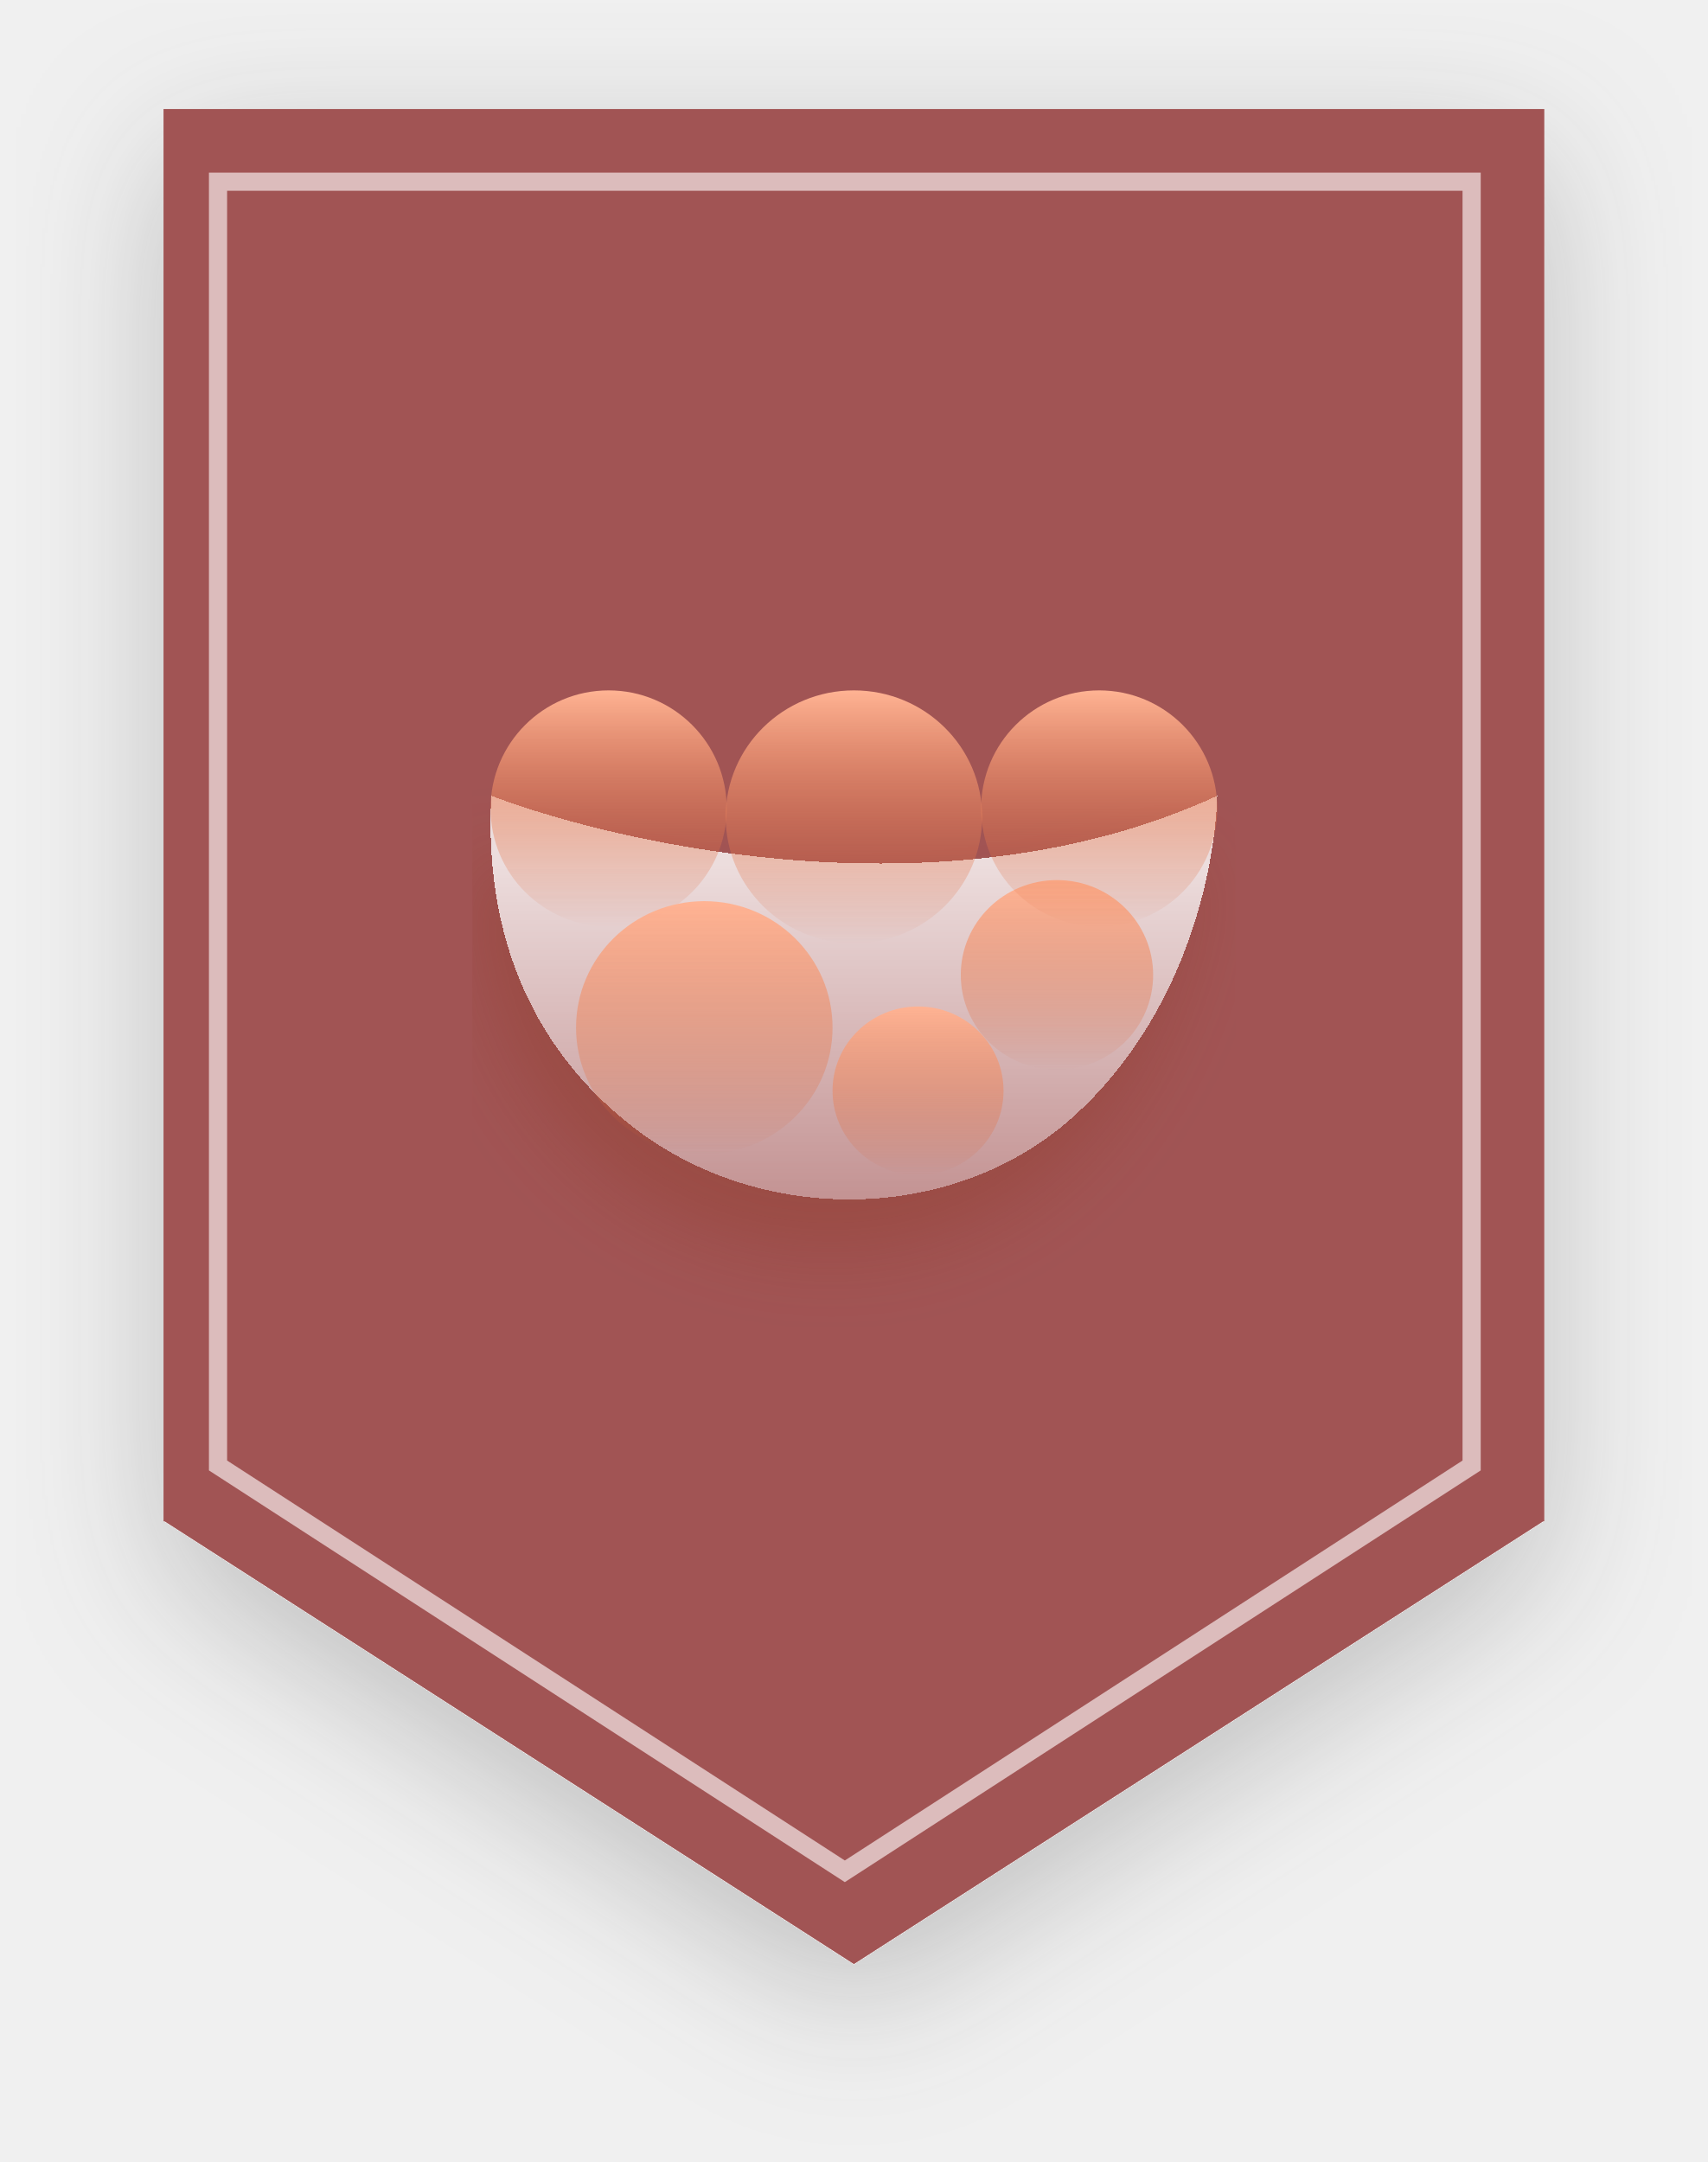
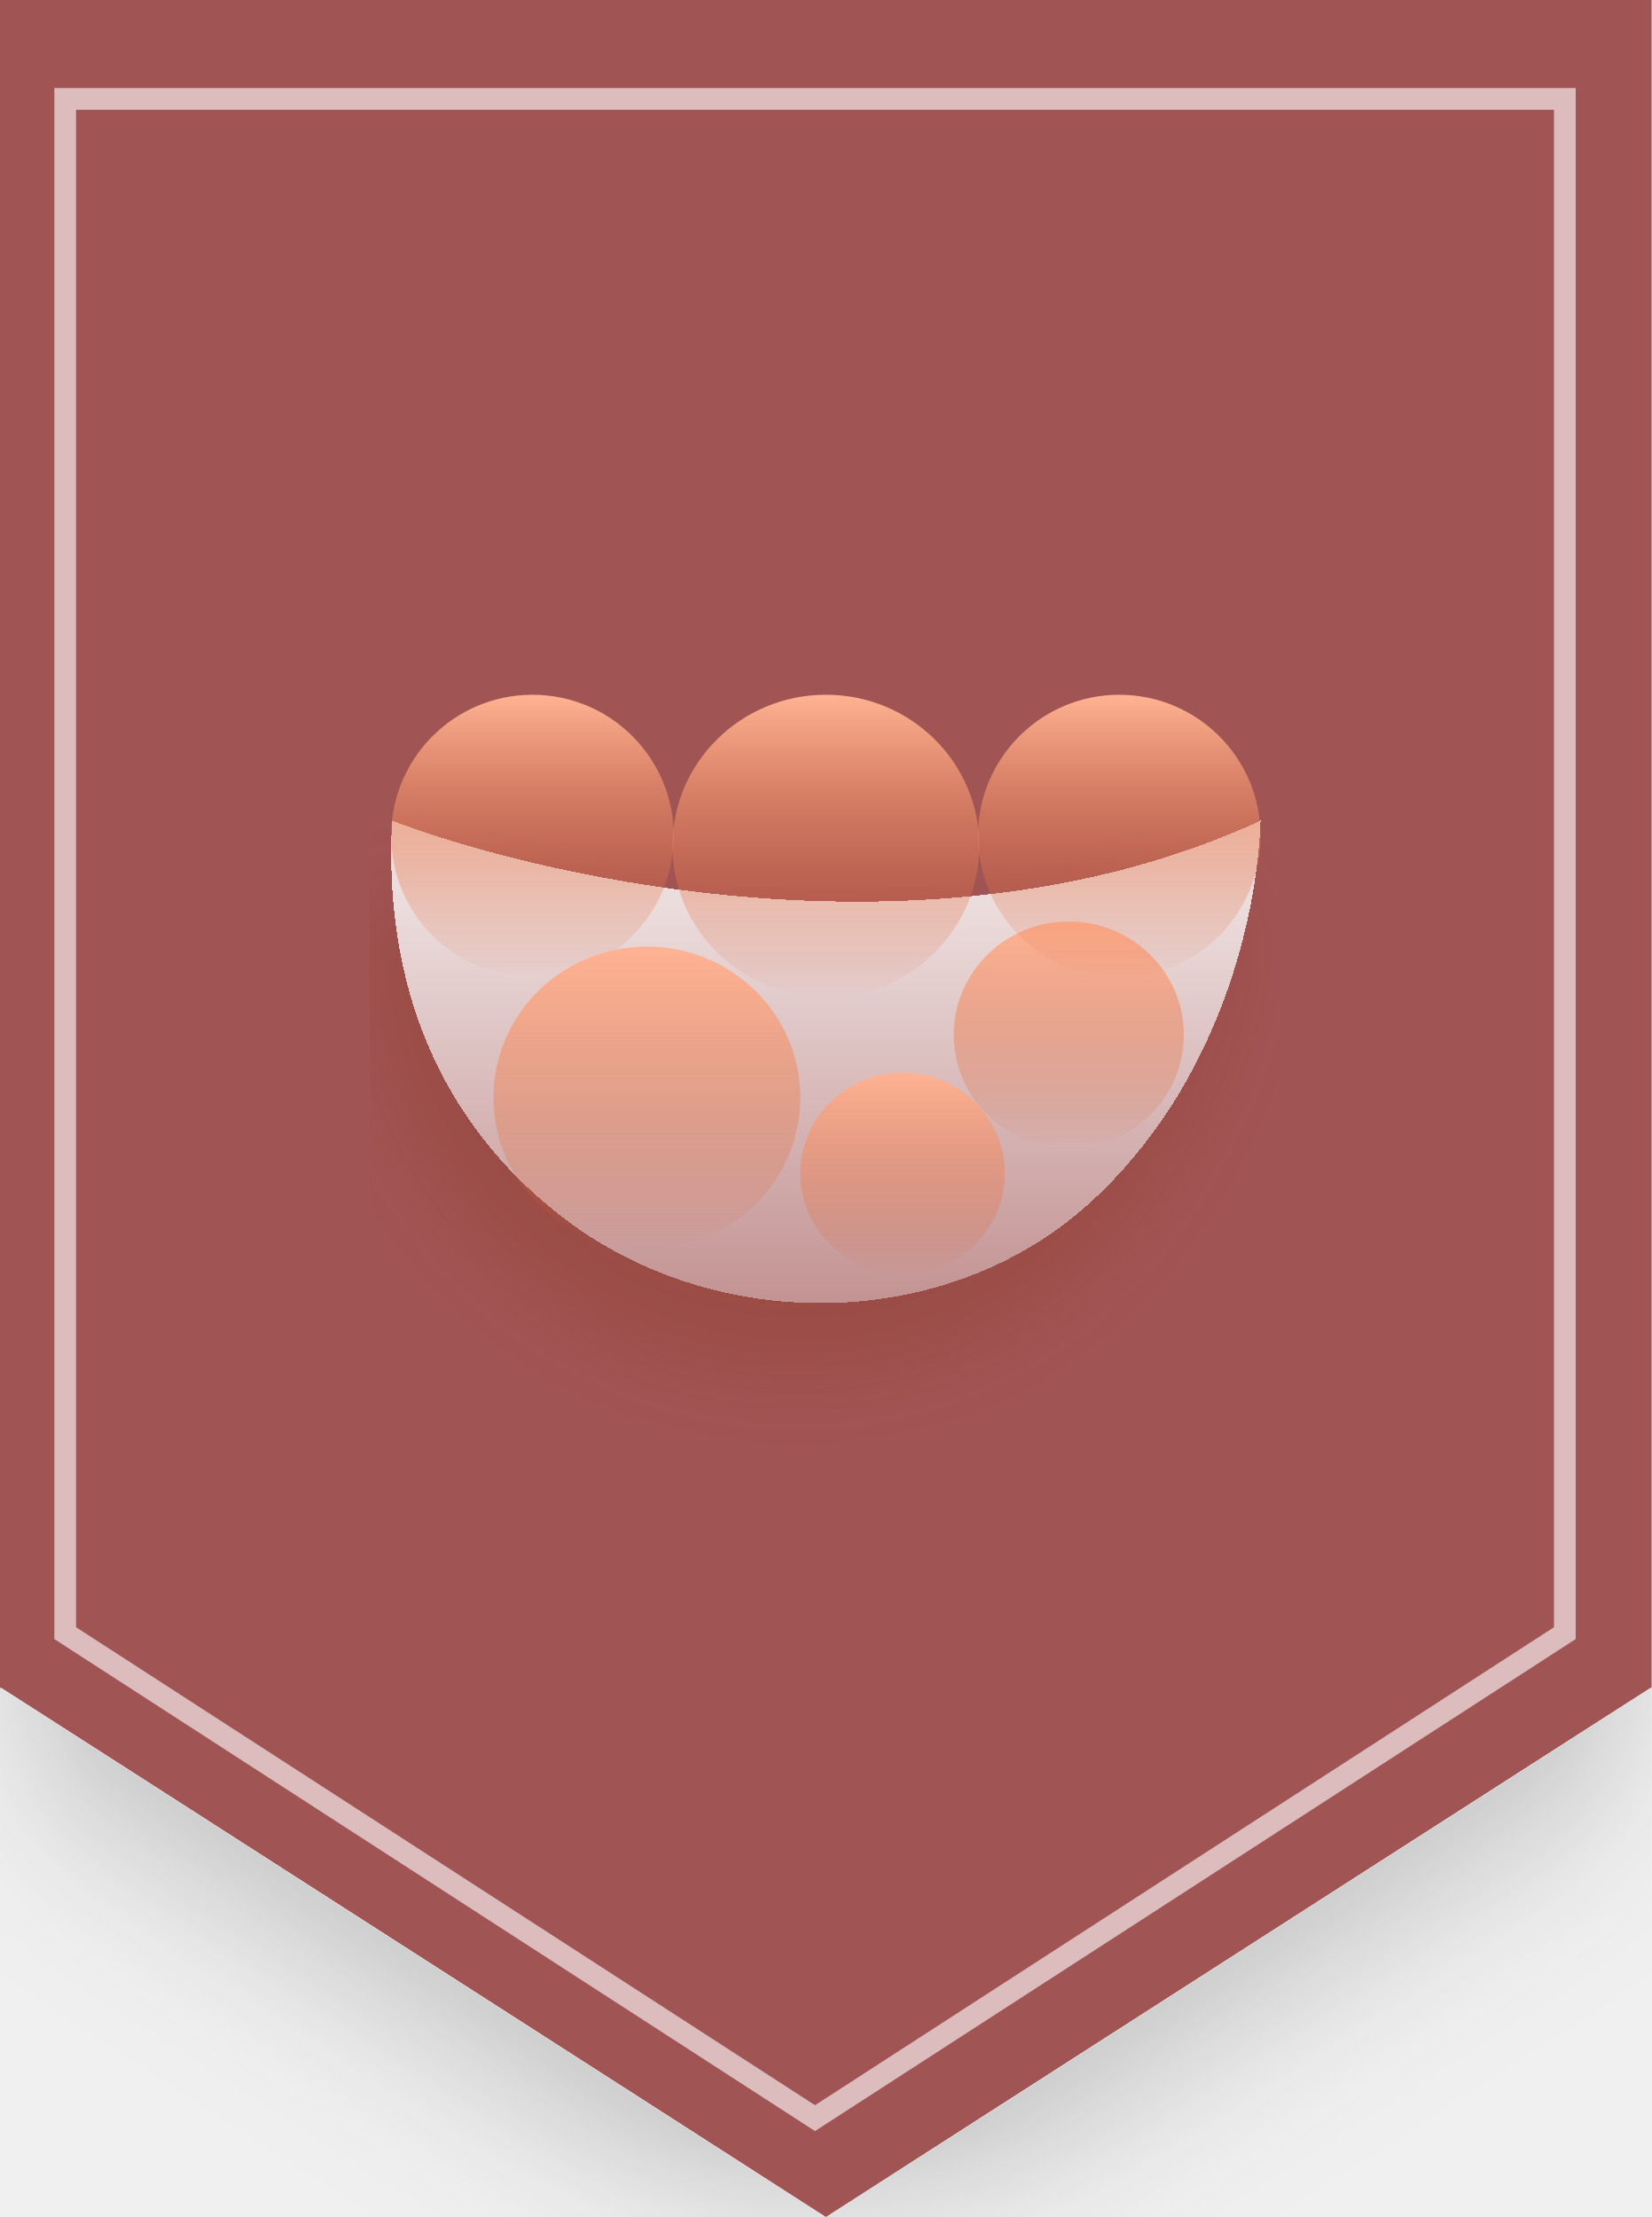
- <svg xmlns="http://www.w3.org/2000/svg" width="94" height="119" viewBox="0 0 94 119" fill="none">
-   <g filter="url(#filter0_d_3739_47535)">
-     <path fill-rule="evenodd" clip-rule="evenodd" d="M85 6H9V83.74H85V6ZM9.067 83.742L47 108.108L84.933 83.742L9.067 83.742Z" fill="#A15454" />
-   </g>
-   <path d="M12 80.662V10H81V80.662L46.5 103L12 80.662Z" stroke="#DCBCBC" />
-   <g clip-path="url(#clip0_3739_47535)">
-     <g filter="url(#filter1_d_3739_47535)">
-       <path d="M67 43.801C52.401 50.554 34.473 46.614 27.04 43.801C26.576 52.704 30.247 58.476 34.857 62.045C41.92 67.513 52.625 67.39 59.205 61.35C65.095 55.942 66.851 48.236 67 43.801Z" fill="url(#paint0_linear_3739_47535)" fill-opacity="0.8" shape-rendering="crispEdges" />
+ <svg xmlns="http://www.w3.org/2000/svg" width="76" height="102" viewBox="0 0 76 102" fill="none">
+   <g clip-path="url(#clip0_4102_16585)">
+     <g filter="url(#filter0_d_4102_16585)">
+       <path fill-rule="evenodd" clip-rule="evenodd" d="M76 0H0V77.658H76V0ZM0.067 77.659L38 102L75.933 77.659L0.067 77.659Z" fill="#A15454" />
    </g>
-     <circle cx="33.5" cy="44.5" r="6.5" fill="url(#paint1_linear_3739_47535)" />
-     <ellipse cx="58.176" cy="53.661" rx="5.294" ry="5.22" fill="url(#paint2_linear_3739_47535)" />
-     <circle cx="60.5" cy="44.5" r="6.5" fill="url(#paint3_linear_3739_47535)" />
-     <ellipse cx="38.765" cy="56.562" rx="7.059" ry="6.96" fill="url(#paint4_linear_3739_47535)" />
-     <ellipse cx="50.53" cy="60.038" rx="4.706" ry="4.64" fill="url(#paint5_linear_3739_47535)" />
-     <ellipse cx="47" cy="44.96" rx="7.059" ry="6.96" fill="url(#paint6_linear_3739_47535)" />
+     <path d="M3 75.138V4.551H72V75.138L37.5 97.452L3 75.138Z" stroke="#DCBCBC" />
+     <g clip-path="url(#clip1_4102_16585)">
+       <g filter="url(#filter1_d_4102_16585)">
+         <path d="M58 37.758C43.401 44.504 25.473 40.569 18.04 37.758C17.576 46.657 21.252 52.425 25.867 55.99C32.928 61.445 43.617 61.323 50.196 55.296C56.093 49.894 57.851 42.19 58 37.758Z" fill="url(#paint0_linear_4102_16585)" fill-opacity="0.8" shape-rendering="crispEdges" />
+       </g>
+       <ellipse cx="24.5" cy="38.458" rx="6.5" ry="6.493" fill="url(#paint1_linear_4102_16585)" />
+       <ellipse cx="49.176" cy="47.609" rx="5.294" ry="5.214" fill="url(#paint2_linear_4102_16585)" />
+       <ellipse cx="51.5" cy="38.458" rx="6.5" ry="6.493" fill="url(#paint3_linear_4102_16585)" />
+       <ellipse cx="29.765" cy="50.503" rx="7.059" ry="6.953" fill="url(#paint4_linear_4102_16585)" />
+       <ellipse cx="41.53" cy="53.983" rx="4.706" ry="4.635" fill="url(#paint5_linear_4102_16585)" />
+       <ellipse cx="38" cy="38.917" rx="7.059" ry="6.953" fill="url(#paint6_linear_4102_16585)" />
+     </g>
  </g>
  <defs>
-     <filter id="filter0_d_3739_47535" x="0.878" y="0.198" width="92.244" height="118.354" filterUnits="userSpaceOnUse" color-interpolation-filters="sRGB">
+     <filter id="filter0_d_4102_16585" x="-8.122" y="-5.802" width="92.244" height="118.244" filterUnits="userSpaceOnUse" color-interpolation-filters="sRGB">
      <feFlood flood-opacity="0" result="BackgroundImageFix" />
      <feColorMatrix in="SourceAlpha" type="matrix" values="0 0 0 0 0 0 0 0 0 0 0 0 0 0 0 0 0 0 127 0" result="hardAlpha" />
      <feOffset dy="2.321" />
      <feGaussianBlur stdDeviation="4.061" />
      <feComposite in2="hardAlpha" operator="out" />
      <feColorMatrix type="matrix" values="0 0 0 0 0.19 0 0 0 0 0.19 0 0 0 0 0.19 0 0 0 0.25 0" />
-       <feBlend mode="normal" in2="BackgroundImageFix" result="effect1_dropShadow_3739_47535" />
-       <feBlend mode="normal" in="SourceGraphic" in2="effect1_dropShadow_3739_47535" result="shape" />
+       <feBlend mode="normal" in2="BackgroundImageFix" result="effect1_dropShadow_4102_16585" />
+       <feBlend mode="normal" in="SourceGraphic" in2="effect1_dropShadow_4102_16585" result="shape" />
    </filter>
-     <filter id="filter1_d_3739_47535" x="22" y="42.801" width="48" height="30.219" filterUnits="userSpaceOnUse" color-interpolation-filters="sRGB">
+     <filter id="filter1_d_4102_16585" x="13" y="36.758" width="48" height="30.195" filterUnits="userSpaceOnUse" color-interpolation-filters="sRGB">
      <feFlood flood-opacity="0" result="BackgroundImageFix" />
      <feColorMatrix in="SourceAlpha" type="matrix" values="0 0 0 0 0 0 0 0 0 0 0 0 0 0 0 0 0 0 127 0" result="hardAlpha" />
      <feOffset dx="-1" dy="3" />
      <feGaussianBlur stdDeviation="2" />
      <feComposite in2="hardAlpha" operator="out" />
      <feColorMatrix type="matrix" values="0 0 0 0 0.504 0 0 0 0 0.16 0 0 0 0 0.029 0 0 0 0.2 0" />
-       <feBlend mode="normal" in2="BackgroundImageFix" result="effect1_dropShadow_3739_47535" />
-       <feBlend mode="normal" in="SourceGraphic" in2="effect1_dropShadow_3739_47535" result="shape" />
+       <feBlend mode="normal" in2="BackgroundImageFix" result="effect1_dropShadow_4102_16585" />
+       <feBlend mode="normal" in="SourceGraphic" in2="effect1_dropShadow_4102_16585" result="shape" />
    </filter>
-     <linearGradient id="paint0_linear_3739_47535" x1="47" y1="47.571" x2="47" y2="67.001" gradientUnits="userSpaceOnUse">
+     <linearGradient id="paint0_linear_4102_16585" x1="38" y1="41.524" x2="38" y2="60.933" gradientUnits="userSpaceOnUse">
      <stop stop-color="white" />
      <stop offset="1" stop-color="white" stop-opacity="0.43" />
    </linearGradient>
-     <linearGradient id="paint1_linear_3739_47535" x1="33.5" y1="38" x2="33.5" y2="51" gradientUnits="userSpaceOnUse">
+     <linearGradient id="paint1_linear_4102_16585" x1="24.5" y1="31.965" x2="24.5" y2="44.951" gradientUnits="userSpaceOnUse">
      <stop stop-color="#FFB393" />
      <stop offset="1" stop-color="#D75726" stop-opacity="0" />
    </linearGradient>
-     <linearGradient id="paint2_linear_3739_47535" x1="58.176" y1="48.441" x2="58.176" y2="58.881" gradientUnits="userSpaceOnUse">
+     <linearGradient id="paint2_linear_4102_16585" x1="49.176" y1="42.395" x2="49.176" y2="52.823" gradientUnits="userSpaceOnUse">
      <stop stop-color="#FFB393" />
      <stop offset="1" stop-color="#D75726" stop-opacity="0" />
    </linearGradient>
-     <linearGradient id="paint3_linear_3739_47535" x1="60.5" y1="38" x2="60.5" y2="51" gradientUnits="userSpaceOnUse">
+     <linearGradient id="paint3_linear_4102_16585" x1="51.5" y1="31.965" x2="51.5" y2="44.951" gradientUnits="userSpaceOnUse">
      <stop stop-color="#FFB393" />
      <stop offset="1" stop-color="#D75726" stop-opacity="0" />
    </linearGradient>
-     <linearGradient id="paint4_linear_3739_47535" x1="38.765" y1="49.602" x2="38.765" y2="63.522" gradientUnits="userSpaceOnUse">
+     <linearGradient id="paint4_linear_4102_16585" x1="29.765" y1="43.551" x2="29.765" y2="57.456" gradientUnits="userSpaceOnUse">
      <stop stop-color="#FFB393" />
      <stop offset="1" stop-color="#D75726" stop-opacity="0" />
    </linearGradient>
-     <linearGradient id="paint5_linear_3739_47535" x1="50.53" y1="55.398" x2="50.53" y2="64.678" gradientUnits="userSpaceOnUse">
+     <linearGradient id="paint5_linear_4102_16585" x1="41.53" y1="49.348" x2="41.53" y2="58.618" gradientUnits="userSpaceOnUse">
      <stop stop-color="#FFB393" />
      <stop offset="1" stop-color="#D75726" stop-opacity="0" />
    </linearGradient>
-     <linearGradient id="paint6_linear_3739_47535" x1="47" y1="38" x2="47" y2="51.92" gradientUnits="userSpaceOnUse">
+     <linearGradient id="paint6_linear_4102_16585" x1="38" y1="31.965" x2="38" y2="45.87" gradientUnits="userSpaceOnUse">
      <stop stop-color="#FFB393" />
      <stop offset="1" stop-color="#D75726" stop-opacity="0" />
    </linearGradient>
-     <clipPath id="clip0_3739_47535">
-       <rect width="42" height="42" fill="white" transform="translate(26 32)" />
+     <clipPath id="clip0_4102_16585">
+       <rect width="76" height="102.001" fill="white" />
+     </clipPath>
+     <clipPath id="clip1_4102_16585">
+       <rect width="42" height="41.955" fill="white" transform="translate(17 25.9727)" />
    </clipPath>
  </defs>
</svg>
